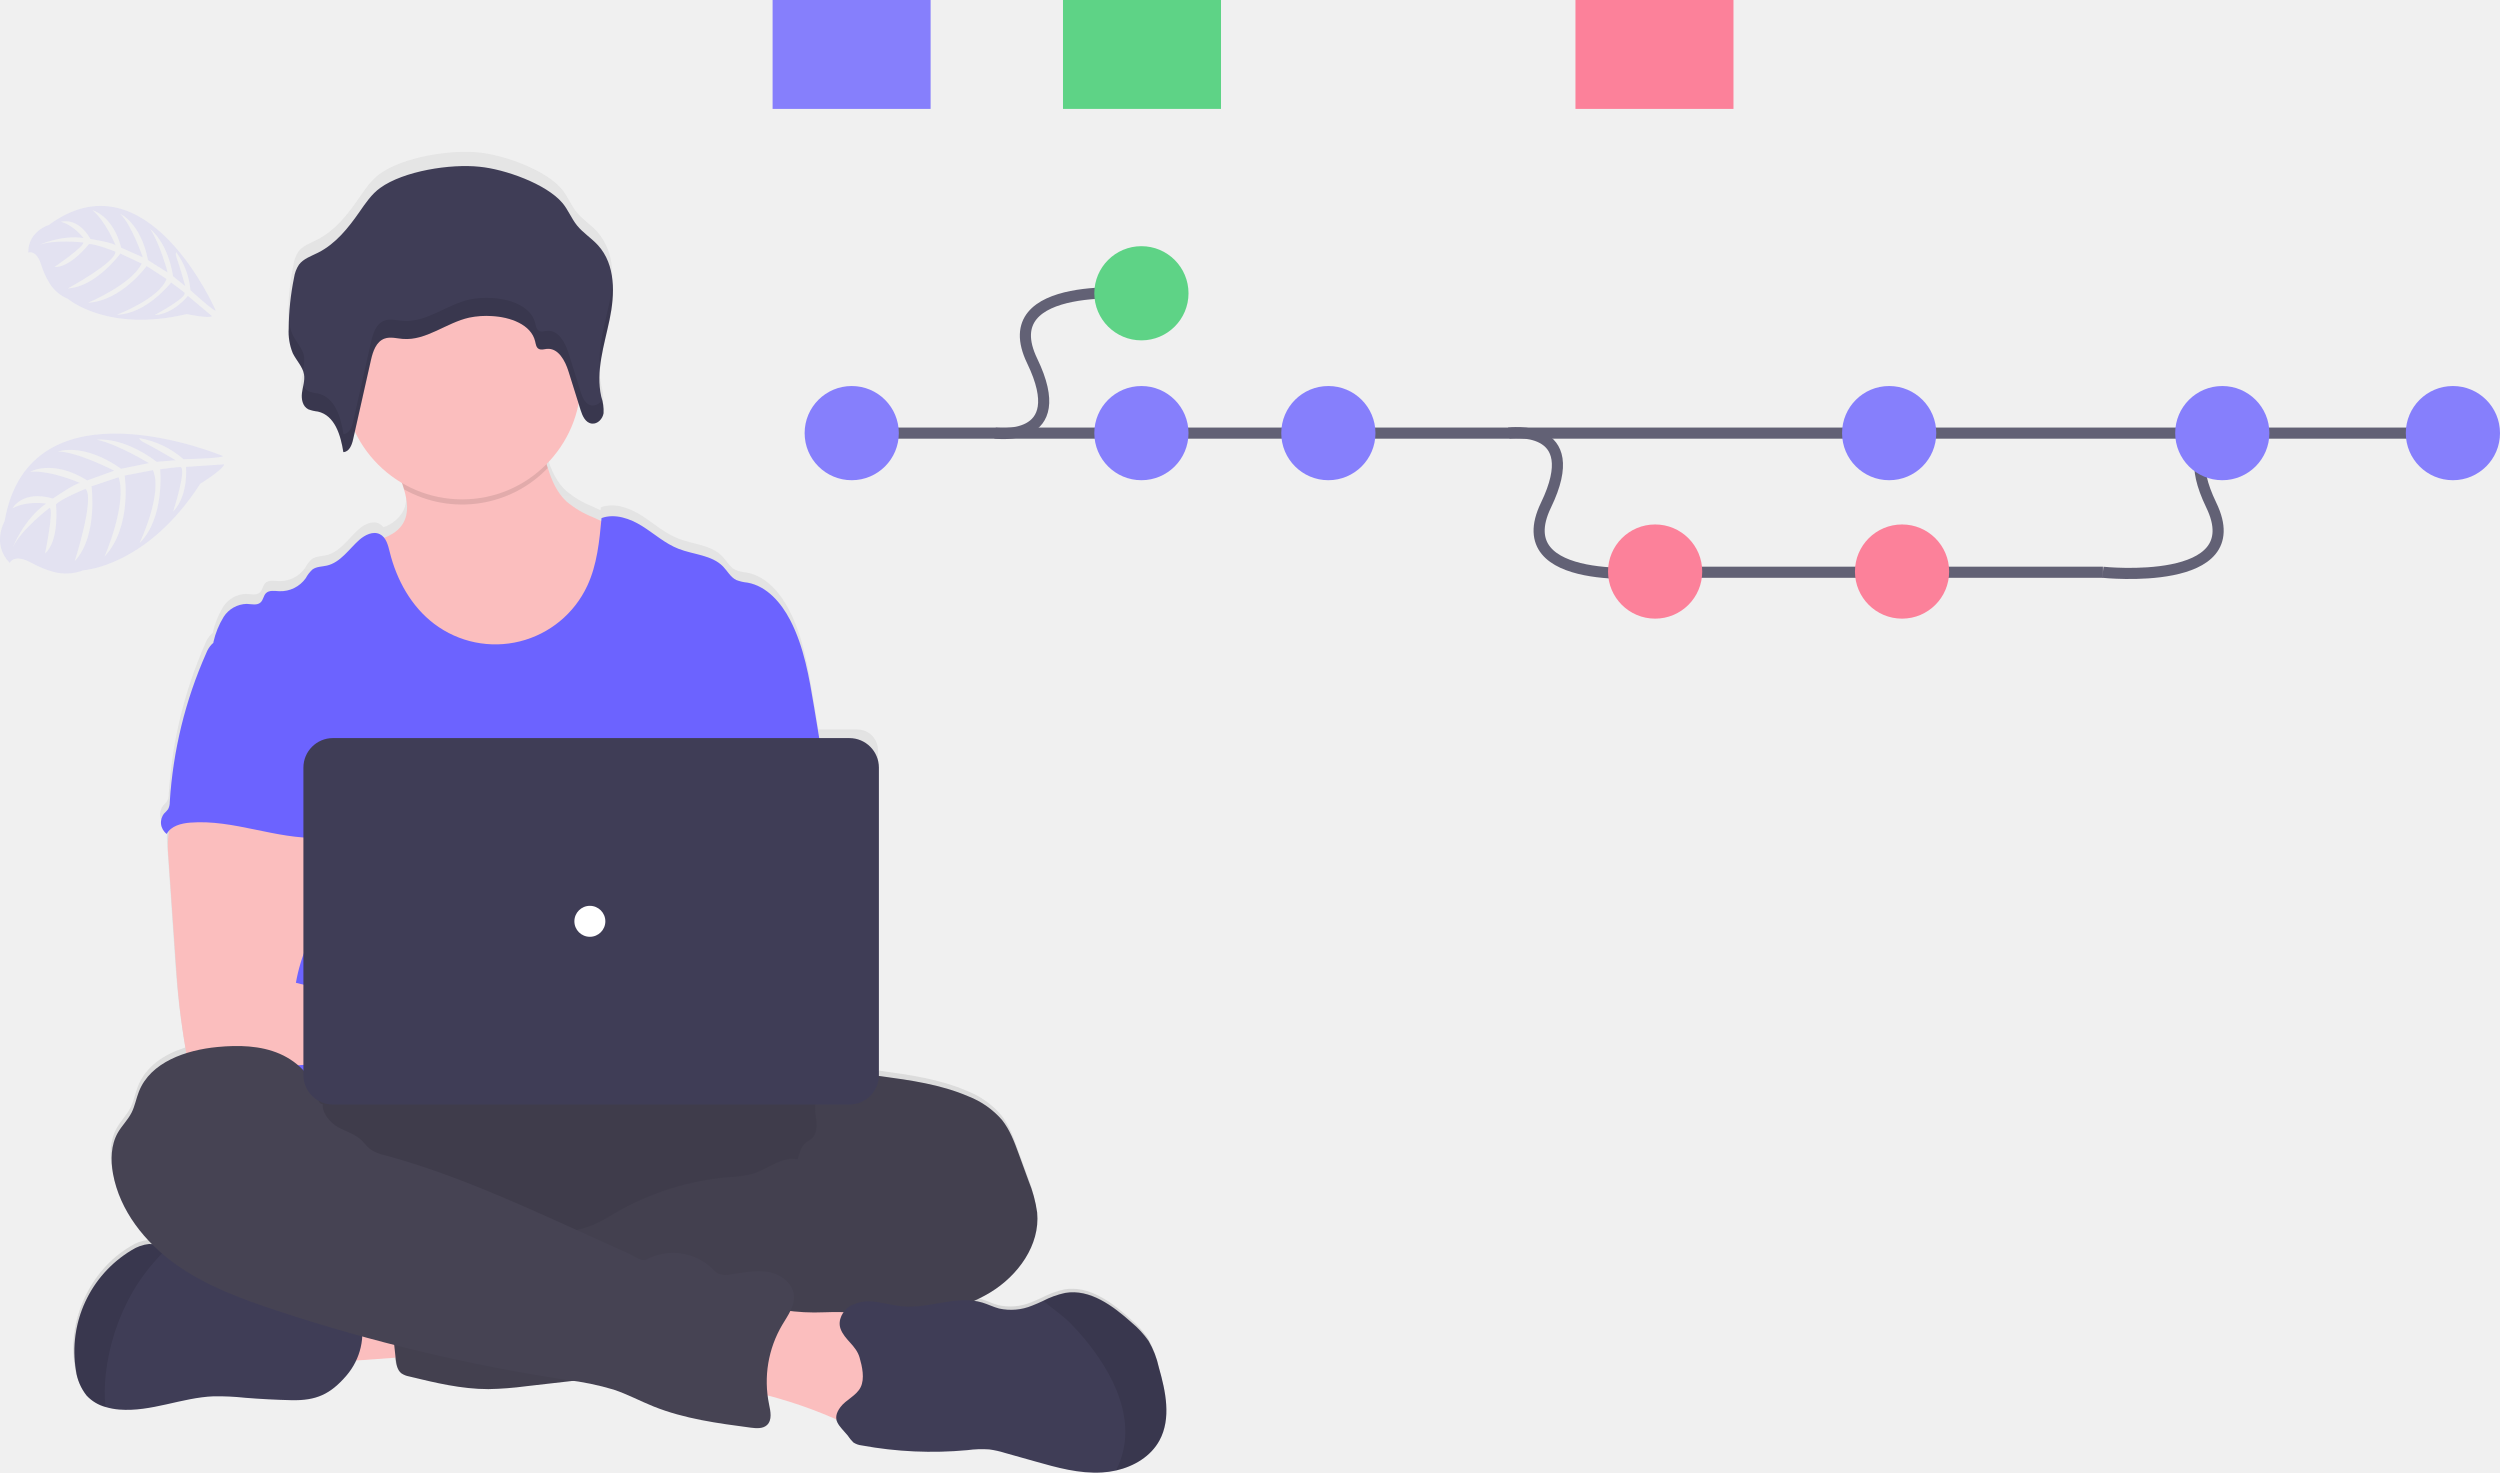
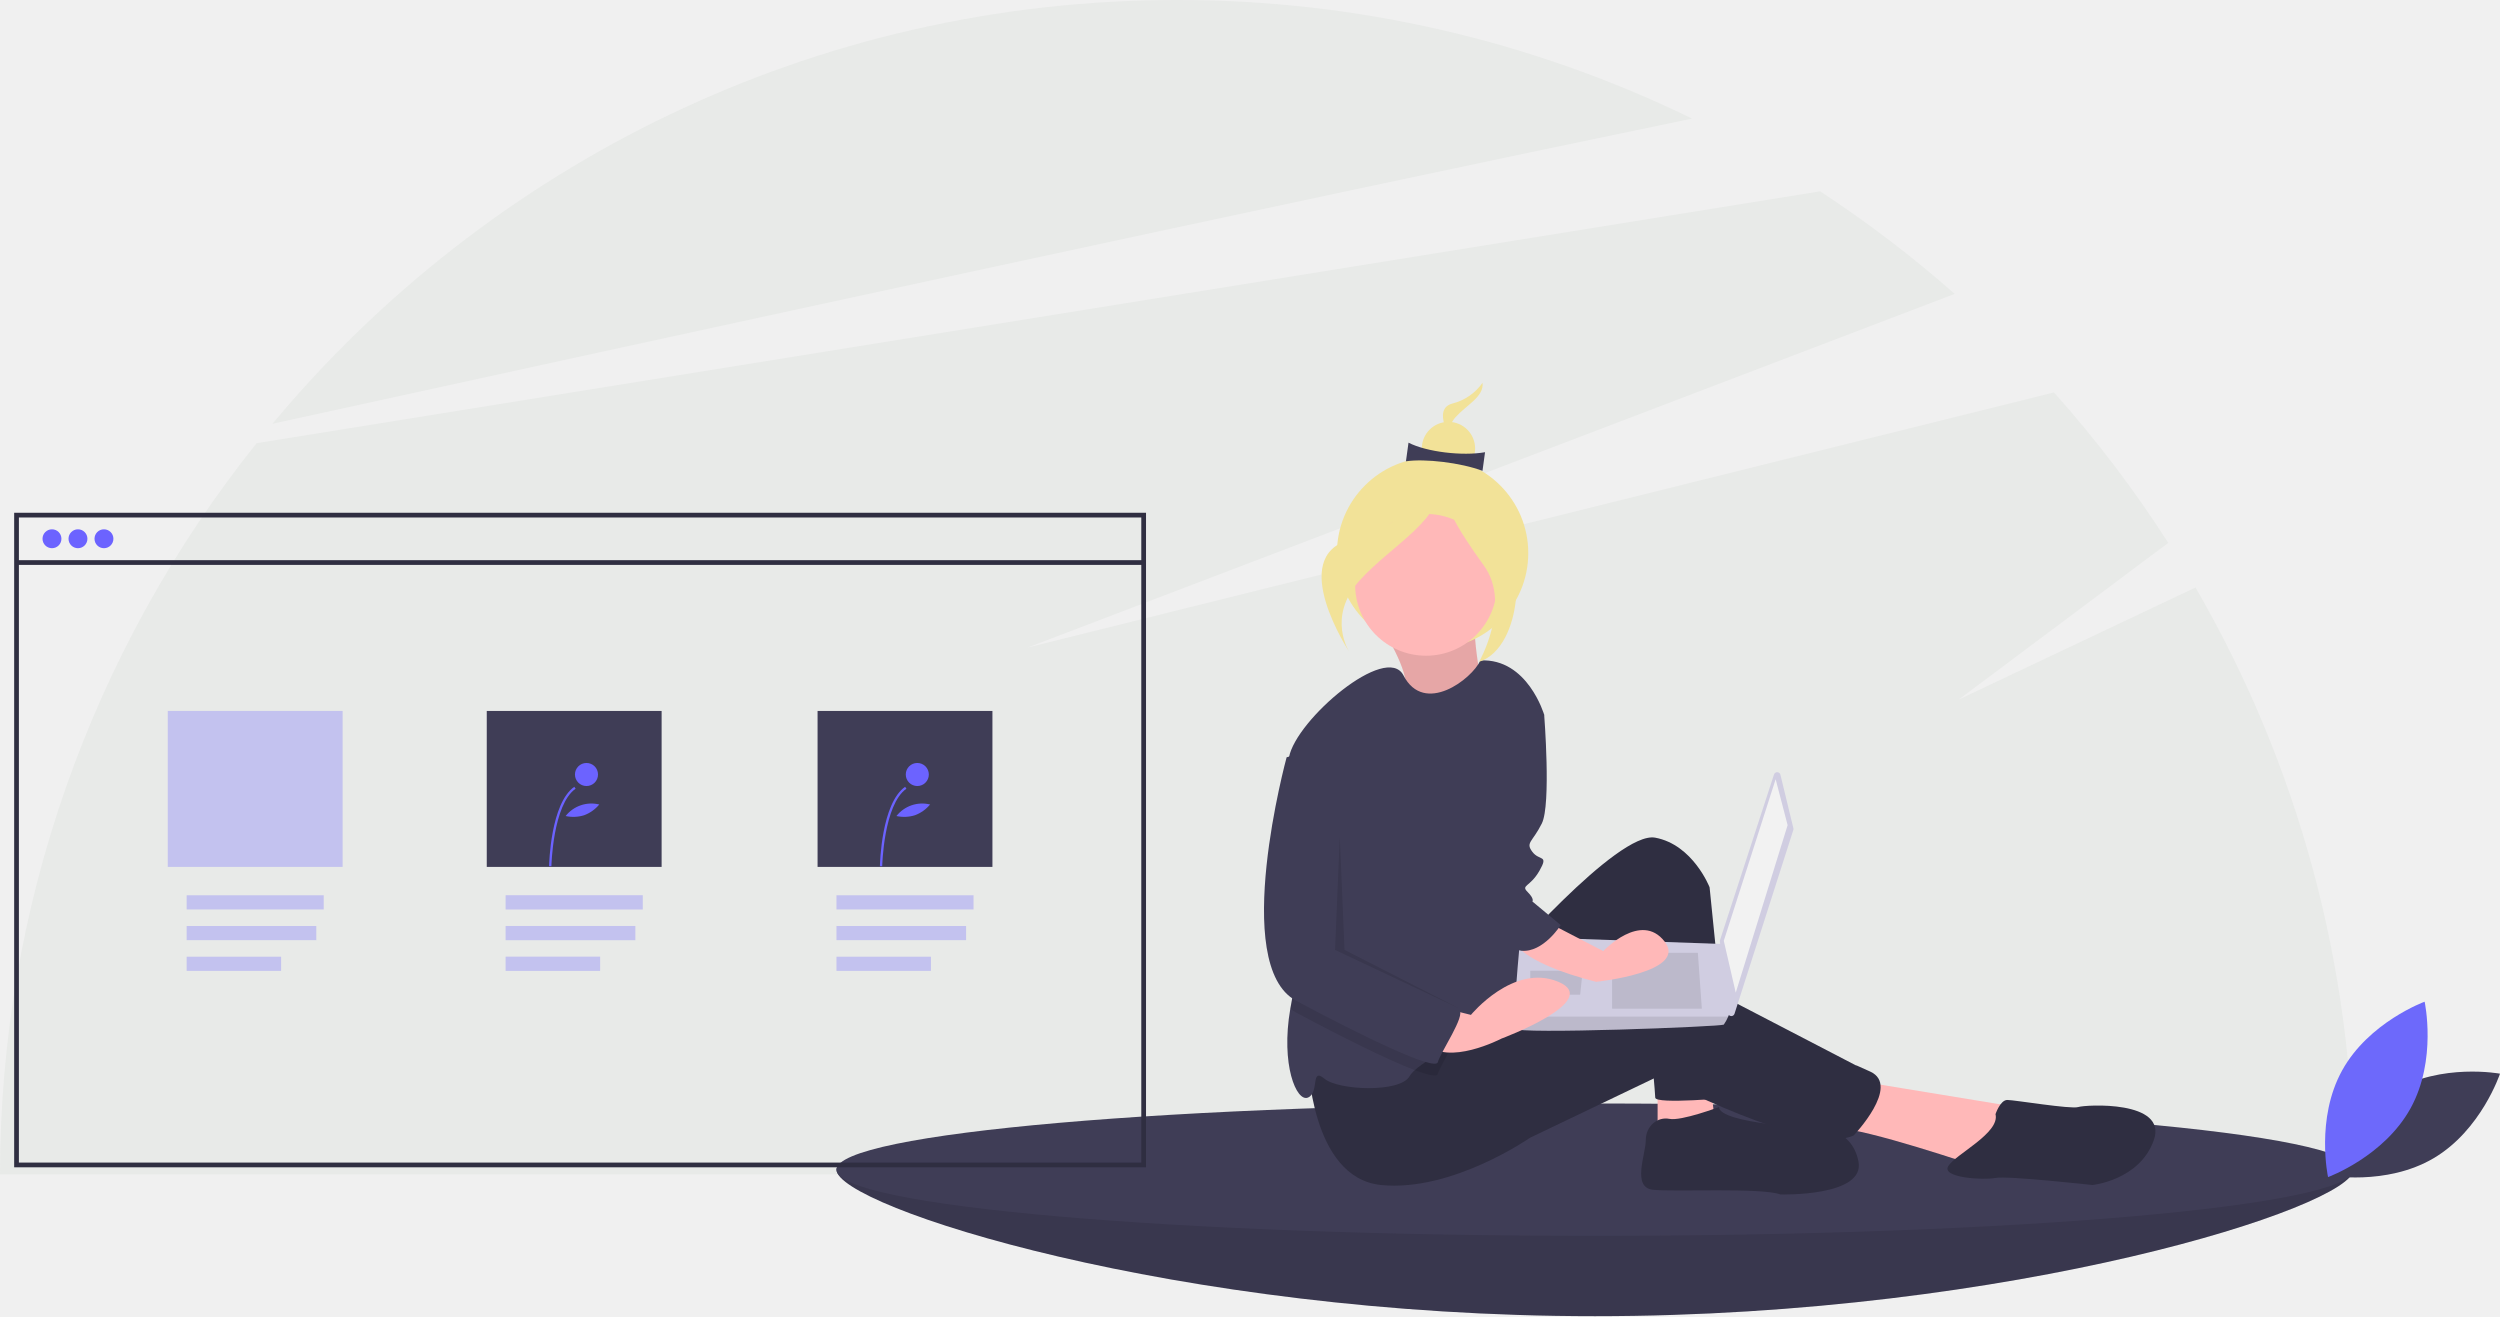
- <svg xmlns="http://www.w3.org/2000/svg" viewBox="0 0 674.38 397.257">
-   <defs>
-     <style>.a{fill:url(#a);}.b{fill:#fbbebe;}.c{fill:#464353;}.d,.i{opacity:0.1;}.e{fill:#6c63ff;}.f{opacity:0.05;}.g{fill:#3f3d56;}.h{fill:#fff;}.j{opacity:0.8;}.k{fill:none;stroke:#3f3d56;stroke-miterlimit:10;stroke-width:3px;}.l{fill:#3acc6c;}.m{fill:#ff6584;}</style>
-     <linearGradient id="a" x1="0.5" y1="1" x2="0.5" gradientUnits="objectBoundingBox">
-       <stop offset="0" stop-color="gray" stop-opacity="0.251" />
-       <stop offset="0.54" stop-color="gray" stop-opacity="0.122" />
-       <stop offset="1" stop-color="gray" stop-opacity="0.102" />
-     </linearGradient>
-   </defs>
-   <g transform="translate(-0.003 -85.389)">
-     <path class="a" d="M401.908,612.036a26.42,26.42,0,0,0-2.785-7.261,25.429,25.429,0,0,0-4.56-4.991c-5.047-4.581-11.243-9.231-17.933-8.075a23.943,23.943,0,0,0-5.945,2.172c-.975.453-1.956.905-2.959,1.288a14.738,14.738,0,0,1-8.925.78c-1.532-.411-2.959-1.149-4.469-1.608a14.163,14.163,0,0,0-2.193-.473,37.35,37.35,0,0,0,4.24-2.235c7.5-4.595,13.491-12.9,12.656-21.783a35.963,35.963,0,0,0-2.325-8.667l-2.673-7.393c-1.156-3.2-2.353-6.467-4.462-9.127a23.093,23.093,0,0,0-9.14-6.474c-7.414-3.223-15.517-4.358-23.516-5.458l-.557-.077V446.241a5.569,5.569,0,0,0-5.569-5.569H310.281q-.7-4.26-1.392-8.507c-1.323-8.082-2.694-16.311-6.418-23.586-2.437-4.762-6.314-9.308-11.542-10.24a11.2,11.2,0,0,1-3-.7c-1.532-.752-2.367-2.423-3.543-3.655-3.035-3.181-7.971-3.23-12.036-4.873-3.592-1.427-6.53-4.114-9.8-6.182s-7.337-3.536-10.957-2.193a7.344,7.344,0,0,1-.077.787l-2.325-1.072a25.613,25.613,0,0,1-7.073-4.26c-2.583-2.437-3.961-5.667-5.033-9.1-.111-.355-.216-.7-.327-1.079a32.322,32.322,0,0,0,8.66-16.534l.564,1.831a12.157,12.157,0,0,0,.446,1.211,4.776,4.776,0,0,0,1.392,1.97,2.472,2.472,0,0,0,.585.341,2.437,2.437,0,0,0,.6.153,2.228,2.228,0,0,0,.863-.063,3.293,3.293,0,0,0,2.088-1.935,4.176,4.176,0,0,0,.244-.849,4.391,4.391,0,0,0,.049-.529v-.724a1.358,1.358,0,0,0-.035-.348v-.181a2.026,2.026,0,0,0-.07-.411c-.028-.132,0-.077,0-.111-.035-.174-.077-.355-.111-.529v-.132c0-.042-.063-.285-.1-.432s-.049-.188-.07-.285v-.042h0c-.07-.278-.132-.55-.195-.828a23.933,23.933,0,0,1-.383-7.351,78.715,78.715,0,0,1,1.991-10.686l.146-.634c.056-.244.111-.487.16-.738.111-.5.223-1,.327-1.511h0l.251-1.281.188-1.142V324.1a33,33,0,0,0,.244-7.818h0a16.452,16.452,0,0,0-3.919-9.83c-1.747-1.942-4.052-3.376-5.674-5.416-1.518-1.907-2.374-4.26-3.947-6.133-4.344-5.186-15.5-9.182-22.339-9.878-7.839-.794-20.5,1.211-26.823,5.841-2.339,1.706-3.94,4.177-5.569,6.516-2.993,4.351-6.391,8.695-11.187,11.138-1.81.919-3.885,1.615-5.089,3.216a8.7,8.7,0,0,0-1.358,3.606,71.5,71.5,0,0,0-1.434,13.77h0v1.74a12.691,12.691,0,0,0,1.086,5.033c.111.237.237.466.369.7l.084.146a27.692,27.692,0,0,1,2.228,3.794,5.026,5.026,0,0,1,.341,1.156,8.521,8.521,0,0,1-.195,3.049h0a2.678,2.678,0,0,1-.09.459l-.063.3a.587.587,0,0,1-.056.306c-.056.3-.1.6-.146.891h0a6.265,6.265,0,0,0,.153,2.409,3.168,3.168,0,0,0,1.545,2.088,4.526,4.526,0,0,0,1.253.39c.439.077.884.125,1.316.223a6.494,6.494,0,0,1,1.594.592,6.417,6.417,0,0,1,1.344.863,7.656,7.656,0,0,1,.578.585,9.745,9.745,0,0,1,.989,1.351q.223.369.418.752a17.176,17.176,0,0,1,1.19,3.147c.181.647.334,1.3.466,1.956.063.292.118.585.167.87s.1.578.139.863h0a2.028,2.028,0,0,0,.557-.111,3.762,3.762,0,0,0,1.914-2.715c.056-.195.1-.383.146-.571.16-.7.327-1.462.487-2.193a32.281,32.281,0,0,0,12.7,13.993c.195.578.383,1.149.55,1.733.912,3.154,1.351,6.453-.23,9.21a9.745,9.745,0,0,1-5.138,4,3.4,3.4,0,0,0-1.149-.975c-1.831-.919-4.031.195-5.569,1.566-2.785,2.52-5.054,6.133-8.716,6.961-1.323.306-2.785.244-3.885,1.051a9.05,9.05,0,0,0-1.8,2.367,8.3,8.3,0,0,1-7.122,3.55c-1.274-.063-2.785-.355-3.655.578-.647.7-.7,1.8-1.392,2.457-.933.919-2.464.473-3.766.418a7.525,7.525,0,0,0-6.2,3.55,23.2,23.2,0,0,0-2.785,6.961v.042a4.976,4.976,0,0,0-.508.425,7.344,7.344,0,0,0-1.538,2.492,118.95,118.95,0,0,0-9.816,40.5,4.177,4.177,0,0,1-.446,1.963,9.658,9.658,0,0,1-1.023,1.114,3.905,3.905,0,0,0,.647,5.569,4.384,4.384,0,0,1,.745-.989c-.077.32-.146.633-.195.919a24.706,24.706,0,0,0-.077,6.126q.989,14.508,2,28.995c.188,2.736.376,5.465.627,8.194q.731,7.922,2.088,15.782a6.8,6.8,0,0,0,.153.7c-5.674,1.8-10.721,5.061-12.844,10.5-.738,1.88-1.072,3.926-1.977,5.729-1,1.977-2.631,3.557-3.717,5.493-1.873,3.328-1.956,7.407-1.274,11.138,1.316,7.275,5.249,13.777,10.442,19.068h-.7a10.889,10.889,0,0,0-4.755,1.706c-10.985,6.418-17.265,20.188-14.974,32.761a14.055,14.055,0,0,0,2.882,6.822,10.8,10.8,0,0,0,5.068,3.1,17.608,17.608,0,0,0,3.738.7c8.563.7,16.854-3.272,25.437-3.606a68.219,68.219,0,0,1,8.514.4q6.2.515,12.426.654c6.746.16,10.54-1.636,14.842-6.676a18.171,18.171,0,0,0,2.624-4.135c3.662-.209,7.706-.529,10.63-.766l.042.4c.16,1.392.4,2.993,1.518,3.871a5.3,5.3,0,0,0,2.088.856c7.031,1.727,14.146,3.481,21.386,3.481a90.293,90.293,0,0,0,10.157-.78l12.719-1.469a63.357,63.357,0,0,1,10.93,2.381c3.676,1.246,7.108,3.1,10.7,4.567,8.354,3.383,17.334,4.595,26.231,5.778,1.518.2,3.258.341,4.379-.7,1.448-1.392.968-3.717.557-5.667-.167-.8-.292-1.6-.39-2.409a122,122,0,0,1,17.571,6.1l1,.439c.292,1.518,1.692,2.729,3.035,4.365a11.135,11.135,0,0,0,1.538,1.907,5.132,5.132,0,0,0,2.207.794,102.9,102.9,0,0,0,28.493,1.288,29.146,29.146,0,0,1,5.876-.2,25.464,25.464,0,0,1,4.246.954l8.054,2.311c5.938,1.7,12.016,3.418,18.177,3.035a23.256,23.256,0,0,0,3.71-.536c4.873-1.128,9.412-3.85,11.751-8.229C405.215,625.9,403.69,618.58,401.908,612.036Z" transform="translate(-89.524 -158.501)" />
-     <path class="b" d="M205.03,745.4c-1.469-3.342-2.861-7.184-1.392-10.526a8.945,8.945,0,0,1,4.629-4.351,22.276,22.276,0,0,1,6.265-1.545A87.438,87.438,0,0,1,234.9,728.7c.494,3.912-.55,7.88-1.448,11.661-.814,3.481-1.281,4-4.873,4.177C226.255,744.66,205.58,746.63,205.03,745.4Z" transform="translate(-117.996 -293.221)" />
-     <ellipse class="c" cx="99.55" cy="27.846" rx="99.55" ry="27.846" transform="translate(49.476 373.944)" />
-     <ellipse class="d" cx="99.55" cy="27.846" rx="99.55" ry="27.846" transform="translate(49.476 373.944)" />
-     <path class="b" d="M291.085,444.6a30.972,30.972,0,0,1-15.97,14.508,40.084,40.084,0,0,1-12.677,2.409,36.111,36.111,0,0,1-13.993-1.706c-5.959-2.158-10.909-6.572-14.619-11.716s-6.265-11.02-8.486-16.944c-1.17-3.084-2.283-6.37-1.733-9.628,3.585-.814,7.511-2.012,9.363-5.193,1.58-2.729,1.142-6,.23-9.12-.258-.884-.557-1.761-.856-2.6-.7-2.019-3.1-5.855-1.392-7.581,1.065-1.093,5.527-1.65,7.066-2.36,4.741-2.186,9.113-5.346,14.32-6.384,4.5-.9,9.154-.056,13.651.877a4.49,4.49,0,0,1,1.685.606,4.052,4.052,0,0,1,1.253,1.88c1.281,3.119,2.033,6.565,3.063,9.816,1.072,3.4,2.45,6.6,5.033,9.015a25.694,25.694,0,0,0,7.08,4.219l6.168,2.826a8.11,8.11,0,0,1,2.917,1.887,7.386,7.386,0,0,1,1.392,3.787,35.378,35.378,0,0,1-3.495,21.407Z" transform="translate(-124.21 -189.811)" />
-     <path class="d" d="M274.971,401.461a32.023,32.023,0,0,1-38.755,5.75c-.258-.884-.557-1.761-.856-2.6-.7-2.019-3.1-5.855-1.392-7.581,1.065-1.093,5.527-1.65,7.066-2.36,4.741-2.186,9.113-5.346,14.32-6.384,4.5-.9,9.154-.056,13.652.877a4.49,4.49,0,0,1,1.685.606,4.052,4.052,0,0,1,1.253,1.88C273.189,394.764,273.941,398.21,274.971,401.461Z" transform="translate(-127.22 -189.811)" />
-     <circle class="b" cx="32.023" cy="32.023" r="32.023" transform="translate(92.638 156.049)" />
-     <path class="e" d="M328.237,493.4l-2.631-15.942c-1.33-8-2.7-16.151-6.419-23.356-2.443-4.72-6.321-9.217-11.549-10.15a11.174,11.174,0,0,1-3.007-.7c-1.532-.738-2.367-2.395-3.543-3.62-3.035-3.147-7.978-3.2-12.043-4.8-3.592-1.392-6.53-4.072-9.8-6.119s-7.344-3.481-10.964-2.172c-.585,6.231-1.2,12.6-3.85,18.274A27.345,27.345,0,0,1,223.174,455.1c-6.2-4.671-10.178-11.876-12.029-19.416-.453-1.838-.968-3.947-2.659-4.79-1.831-.919-4.031.195-5.569,1.545-2.785,2.5-5.061,6.077-8.723,6.92-1.323.306-2.785.244-3.885,1.044a8.841,8.841,0,0,0-1.81,2.346,8.354,8.354,0,0,1-7.122,3.523c-1.274-.063-2.785-.355-3.655.571-.647.7-.7,1.782-1.392,2.43-.94.912-2.464.466-3.773.418a7.612,7.612,0,0,0-6.2,3.481,22.453,22.453,0,0,0-2.785,6.864c7.609,16.944,14.57,33.91,22.179,50.854a4.337,4.337,0,0,1,.55,2.088,5.089,5.089,0,0,1-.947,2.089c-3.731,5.994-3.613,13.533-3.2,20.578s.912,14.487-2.235,20.8c-.856,1.733-1.97,3.321-2.785,5.054-1.907,3.926-2.6,16.485-1.483,20.7H333.034c-3-8.249-1.859-24.8-1.232-33.561.439-6.126-.7-12.245-1.183-18.371C329.553,517.76,330.305,505.891,328.237,493.4Z" transform="translate(-106.011 -201.402)" />
-     <path class="b" d="M146.149,544.865a24.644,24.644,0,0,0-.084,6.077l2,28.73c.188,2.708.376,5.409.627,8.11.48,5.242,1.2,10.442,2.088,15.636a2.785,2.785,0,0,0,2.854,2.708c8.806,1.866,17.9,1.789,26.892,1.281,13.714-.766,27.407-2.513,41.143-2.214,3.536.077,7.658,0,9.8-2.785s.9-7.289-1.9-9.537-6.6-2.785-10.192-2.785c-4.755-.049-9.509.627-14.25.348a70.6,70.6,0,0,1-12.823-2.36l-11.835-2.945a45.621,45.621,0,0,1,3.112-10.366c2.325-6.036,4.5-12.273,4.539-18.74s-2.395-13.269-7.692-16.972c-4.358-3.042-9.969-3.606-15.281-3.481-3.864.111-10.54-.815-14.069.7C148.286,537.493,146.671,542.129,146.149,544.865Z" transform="translate(-100.647 -234.626)" />
-     <path class="c" d="M356.9,643.11c2.318-.884,4.873-.564,7.358-.23,8,1.093,16.116,2.214,23.53,5.409a23.1,23.1,0,0,1,9.147,6.412c2.088,2.638,3.307,5.869,4.462,9.05l2.673,7.324a35.255,35.255,0,0,1,2.332,8.584c.835,8.765-5.158,17.028-12.7,21.581s-16.415,6.175-25.061,7.873-17.327,3.578-25.939,5.569a104.427,104.427,0,0,1-12.2,2.4c-9.217,1.044-18.852-.494-27.609,2.555-3.481,1.218-6.9,3.028-10.512,3.871a65.389,65.389,0,0,1-7.268,1.107l-16.575,1.894a90.416,90.416,0,0,1-10.164.78c-7.24,0-14.362-1.713-21.393-3.425a5.41,5.41,0,0,1-2.088-.842c-1.114-.877-1.357-2.43-1.518-3.836q-1.065-9.335-1.866-18.692c-.167-2.026-.292-4.219.815-5.924,1.392-2.088,4.107-2.743,6.586-3.147a171.867,171.867,0,0,1,31.8-2.207c4.045-4.045,10.714-4.066,16.011-6.265a47.62,47.62,0,0,0,5.646-3.07,73.791,73.791,0,0,1,31-9.795,28.856,28.856,0,0,0,6.342-.9c4.1-1.274,7.839-4.741,12.05-3.892.522-1.441.884-3.369,2.088-4.358.6-.508,1.337-.849,1.887-1.392,1.163-1.177,1.267-3.028,1.093-4.671s-.564-3.328-.139-4.929a6.815,6.815,0,0,1,.773-1.719C349.552,644.614,352.705,642.762,356.9,643.11Z" transform="translate(-126.622 -267.182)" />
-     <path class="f" d="M356.9,643.11c2.318-.884,4.873-.564,7.358-.23,8,1.093,16.116,2.214,23.53,5.409a23.1,23.1,0,0,1,9.147,6.412c2.088,2.638,3.307,5.869,4.462,9.05l2.673,7.324a35.255,35.255,0,0,1,2.332,8.584c.835,8.765-5.158,17.028-12.7,21.581s-16.415,6.175-25.061,7.873-17.327,3.578-25.939,5.569a104.427,104.427,0,0,1-12.2,2.4c-9.217,1.044-18.852-.494-27.609,2.555-3.481,1.218-6.9,3.028-10.512,3.871a65.389,65.389,0,0,1-7.268,1.107l-16.575,1.894a90.416,90.416,0,0,1-10.164.78c-7.24,0-14.362-1.713-21.393-3.425a5.41,5.41,0,0,1-2.088-.842c-1.114-.877-1.357-2.43-1.518-3.836q-1.065-9.335-1.866-18.692c-.167-2.026-.292-4.219.815-5.924,1.392-2.088,4.107-2.743,6.586-3.147a171.867,171.867,0,0,1,31.8-2.207c4.045-4.045,10.714-4.066,16.011-6.265a47.62,47.62,0,0,0,5.646-3.07,73.791,73.791,0,0,1,31-9.795,28.856,28.856,0,0,0,6.342-.9c4.1-1.274,7.839-4.741,12.05-3.892.522-1.441.884-3.369,2.088-4.358.6-.508,1.337-.849,1.887-1.392,1.163-1.177,1.267-3.028,1.093-4.671s-.564-3.328-.139-4.929a6.815,6.815,0,0,1,.773-1.719C349.552,644.614,352.705,642.762,356.9,643.11Z" transform="translate(-126.622 -267.182)" />
-     <path class="g" d="M183.065,743.565c-4.309,4.991-8.1,6.773-14.849,6.613q-6.224-.146-12.433-.647a69.767,69.767,0,0,0-8.521-.4c-8.59.334-16.882,4.267-25.451,3.578a18.042,18.042,0,0,1-3.738-.7A10.881,10.881,0,0,1,113,748.939a13.866,13.866,0,0,1-2.882-6.76A31.845,31.845,0,0,1,125.1,709.732a10.986,10.986,0,0,1,4.762-1.692,11.285,11.285,0,0,1,4.817,1.058l.1.042a36.43,36.43,0,0,1,11.932,7.964,6.725,6.725,0,0,0,1.824,1.469,6.266,6.266,0,0,0,2.151.4l9.147.578a21.675,21.675,0,0,1,4.595.633,36.525,36.525,0,0,1,4.831,2.089c4.922,2.2,10.38,2.785,15.7,3.634a2.347,2.347,0,0,1,1.392.557,2.179,2.179,0,0,1,.432.9,17.759,17.759,0,0,1-3.717,16.193Z" transform="translate(-89.627 -287.085)" />
-     <path class="d" d="M134.78,709.15a54.924,54.924,0,0,0-9.154,11.445,57.279,57.279,0,0,0-7.477,22.653,42.048,42.048,0,0,0-.077,8.778A10.88,10.88,0,0,1,113,748.949a13.866,13.866,0,0,1-2.882-6.76A31.845,31.845,0,0,1,125.1,709.742a10.984,10.984,0,0,1,4.762-1.692,11.286,11.286,0,0,1,4.817,1.058Z" transform="translate(-89.627 -287.088)" />
-     <path class="b" d="M390.912,733.939c5.117-.139,10.86-.4,14.619,3.049,3.585,3.258,4.059,8.632,4.3,13.471l.272,5.618a11.222,11.222,0,0,1-.536,5.068c-1.225,2.785-4.588,4.128-7.658,3.968s-5.889-1.5-8.695-2.715a122.315,122.315,0,0,0-23.669-7.456q.4-5.827,1.323-11.6c.425-2.666.494-7.129,2.276-9.342,1.887-2.339,4.344-1.072,6.906-.64a55.437,55.437,0,0,0,10.867.578Z" transform="translate(-168.595 -294.557)" />
-     <path class="c" d="M181.125,646.707c0,.7-1.093,0-1.19-.745-.766-5.632-5.235-10.275-10.442-12.531s-11.138-2.374-16.777-1.838c-8.528.808-18.1,4.072-21.219,12.043-.738,1.866-1.072,3.885-1.977,5.674-1,1.963-2.638,3.529-3.724,5.437-1.873,3.3-1.949,7.344-1.274,11.076,1.817,9.955,8.625,18.469,16.875,24.365s17.891,9.419,27.5,12.593A476.993,476.993,0,0,0,246.869,721.4a74.926,74.926,0,0,1,12.726,2.625c3.676,1.232,7.115,3.077,10.707,4.525,8.354,3.355,17.341,4.553,26.245,5.729,1.518.195,3.258.334,4.379-.7,1.448-1.344.968-3.683.557-5.611a30.178,30.178,0,0,1,3.557-21.414c1.49-2.506,3.425-5.075,3.147-7.978-.334-3.383-3.7-5.778-7.059-6.321s-6.767.258-10.136.7a5.43,5.43,0,0,1-3.446-.341,6.886,6.886,0,0,1-1.351-1.2,15.267,15.267,0,0,0-17.78-2.485c-1.246.7-3.133-.856-4.428-1.441l-14.64-6.627c-16.819-7.609-33.722-15.253-51.515-20.07a10.82,10.82,0,0,1-3.968-1.65c-.884-.7-1.518-1.643-2.332-2.416-1.775-1.678-4.247-2.346-6.377-3.536S180.637,649.1,181.125,646.707Z" transform="translate(-94.028 -263.776)" />
-     <path class="g" d="M492.142,766.686c-2.339,4.337-6.878,7.038-11.751,8.152a23.322,23.322,0,0,1-3.717.529c-6.161.383-12.245-1.323-18.183-3.007l-8.061-2.269a25.45,25.45,0,0,0-4.247-.947,29.141,29.141,0,0,0-5.876.2,104.138,104.138,0,0,1-28.542-1.281,5.032,5.032,0,0,1-2.207-.787,10.963,10.963,0,0,1-1.539-1.887c-2.193-2.638-4.553-4.177-1.956-7.658,1.5-2.019,4.274-3.028,5.437-5.346s.418-5.611-.272-8.006c-.94-3.307-4.031-4.734-5.138-7.769-.828-2.29.564-4.95,2.659-6.2a11.047,11.047,0,0,1,7.1-1.023c2.416.32,4.783,1,7.212,1.19,7.143.571,14.445-3.112,21.3-1.037,1.511.459,2.938,1.19,4.469,1.594a14.863,14.863,0,0,0,8.932-.773c1-.376,1.984-.828,2.959-1.274a23.829,23.829,0,0,1,5.952-2.151c6.69-1.149,12.893,3.481,17.94,8a25.367,25.367,0,0,1,4.56,4.943,24.813,24.813,0,0,1,2.785,7.191C493.806,753.515,495.33,760.768,492.142,766.686Z" transform="translate(-179.347 -292.775)" />
-     <path class="d" d="M516.509,766.667c-2.339,4.337-6.878,7.038-11.751,8.152a22.757,22.757,0,0,0,2.471-11.946c-.418-6.62-3.328-12.858-7.038-18.358a65.023,65.023,0,0,0-7.755-9.447c-2.214-2.228-4.936-4-7.317-6.036a23.821,23.821,0,0,1,5.952-2.151c6.69-1.149,12.893,3.481,17.94,8a25.363,25.363,0,0,1,4.56,4.943,24.811,24.811,0,0,1,2.785,7.191C518.173,753.5,519.7,760.75,516.509,766.667Z" transform="translate(-203.714 -292.757)" />
-     <path class="e" d="M157,473.672a7.206,7.206,0,0,0-1.545,2.471,116.857,116.857,0,0,0-9.816,40.112,4.01,4.01,0,0,1-.453,1.942,8.5,8.5,0,0,1-1.023,1.107,3.843,3.843,0,0,0,.654,5.569c1.149-2.165,3.9-2.868,6.342-3.056,11.7-.926,23.133,4.518,34.87,4.107-.828-2.861-2.019-5.611-2.694-8.507-2.986-12.858,4.462-26.857-.1-39.242-.912-2.478-2.437-4.915-4.838-6a12.887,12.887,0,0,0-3.1-.821c-2.966-.536-8.869-2.826-11.737-1.907-1.058.341-1.476,1.337-2.353,1.935C159.877,472.238,158.109,472.551,157,473.672Z" transform="translate(-99.84 -214.523)" />
-     <rect class="g" width="155.242" height="98.853" rx="7.97" transform="translate(81.847 284.488)" />
-     <circle class="h" cx="4.177" cy="4.177" r="4.177" transform="translate(154.943 329.738)" />
-     <path class="g" d="M217.421,296.269c-2.339,1.692-3.94,4.121-5.569,6.453-3,4.309-6.4,8.611-11.194,11.013-1.817.912-3.891,1.6-5.1,3.188a8.59,8.59,0,0,0-1.358,3.571,70.766,70.766,0,0,0-1.434,13.645,15.165,15.165,0,0,0,1.107,6.711c.954,1.949,2.673,3.6,3.028,5.722.271,1.657-.341,3.307-.557,4.971s.16,3.634,1.7,4.427a10.3,10.3,0,0,0,2.576.606c4.629,1.03,6.182,6.46,6.885,10.95,1.573-.091,2.283-1.894,2.611-3.362l4.824-21.448c.522-2.325,1.392-5.019,3.71-5.834,1.552-.536,3.251-.035,4.873.1,6.37.522,11.758-4.4,17.989-5.757a22.972,22.972,0,0,1,6.063-.4c4.915.244,10.63,2.262,11.674,6.85.174.745.278,1.636.975,2s1.427.056,2.158,0c3.119-.313,4.957,3.2,5.855,6.063l3.272,10.442c.487,1.58,1.309,3.439,3.021,3.641,1.58.195,2.924-1.3,3.161-2.785a12.2,12.2,0,0,0-.62-4.511c-1.538-6.857.815-13.874,2.249-20.745s1.692-14.765-3.119-20.056c-1.747-1.914-4.045-3.342-5.674-5.36-1.518-1.894-2.374-4.219-3.947-6.077-4.351-5.131-15.51-9.092-22.353-9.746C236.412,289.7,223.742,291.681,217.421,296.269Z" transform="translate(-114.884 -160.172)" />
-     <g class="i" transform="translate(77.893 161.263)">
-       <path d="M276.111,370.47c-1.713-.209-2.534-2.088-3.021-3.641q-1.636-5.228-3.272-10.442c-.9-2.875-2.736-6.384-5.855-6.063-.731.077-1.518.362-2.158,0s-.8-1.26-.975-2c-1.044-4.595-6.76-6.606-11.674-6.85a23.275,23.275,0,0,0-6.063.4c-6.231,1.392-11.619,6.265-17.989,5.757-1.643-.132-3.342-.634-4.873-.1-2.346.808-3.188,3.481-3.71,5.834L211.7,374.8c-.327,1.476-1.037,3.279-2.611,3.362-.7-4.483-2.256-9.913-6.885-10.944a10.943,10.943,0,0,1-2.576-.606,3.021,3.021,0,0,1-1.344-1.5c-.125.647-.271,1.295-.355,1.942-.209,1.657.16,3.634,1.7,4.428a10.3,10.3,0,0,0,2.576.606c4.629,1.03,6.182,6.46,6.885,10.95,1.573-.09,2.283-1.894,2.611-3.362l4.824-21.448c.522-2.325,1.392-5.019,3.71-5.834,1.552-.536,3.251-.035,4.873.1,6.37.522,11.758-4.4,17.989-5.757a22.972,22.972,0,0,1,6.063-.4c4.915.244,10.63,2.262,11.674,6.85.174.745.278,1.636.975,2s1.427.056,2.158,0c3.119-.313,4.957,3.2,5.855,6.063q1.629,5.228,3.272,10.442c.487,1.58,1.309,3.439,3.021,3.641,1.58.195,2.924-1.3,3.161-2.785a9.454,9.454,0,0,0-.418-3.7,2.875,2.875,0,0,1-2.743,1.608Z" transform="translate(-194.328 -336.95)" />
-       <path d="M196.915,359.789c-.355-2.123-2.088-3.773-3.028-5.722a11.451,11.451,0,0,1-1.03-4.177c0,.78-.07,1.559-.077,2.346a15.165,15.165,0,0,0,1.107,6.711c.773,1.58,2.047,2.973,2.687,4.581a10.484,10.484,0,0,0,.341-3.738Z" transform="translate(-192.78 -339.524)" />
-       <path d="M315.941,340.451c-1.267,6.07-3.244,12.252-2.631,18.337.4-4.49,1.706-9.008,2.631-13.464A35.5,35.5,0,0,0,316.749,335a42.565,42.565,0,0,1-.808,5.451Z" transform="translate(-229.368 -335)" />
-     </g>
-     <g class="j" transform="translate(208.414 85.389)">
-       <line class="k" x2="435.136" transform="translate(21.344 116.835)" />
-       <path class="k" d="M466.46,377.307s20.808,2.889,10.032-19.437,29.238-18.1,29.238-18.1" transform="translate(-406.459 -260.479)" />
-       <path class="k" d="M665.53,393.777s20.808-2.882,10.031,19.443,29.238,18.1,29.238,18.1" transform="translate(-466.946 -276.949)" />
-       <path class="k" d="M935.02,393.777s-20.815-2.882-10.031,19.443-29.238,18.1-29.238,18.1" transform="translate(-536.898 -276.949)" />
-       <line class="k" x1="114.816" transform="translate(244.036 154.364)" />
-       <circle class="e" cx="12.705" cy="12.705" r="12.705" transform="translate(8.639 104.13)" />
-       <circle class="l" cx="12.705" cy="12.705" r="12.705" transform="translate(86.782 66.406)" />
-       <circle class="e" cx="12.705" cy="12.705" r="12.705" transform="translate(86.782 104.13)" />
-       <circle class="e" cx="12.705" cy="12.705" r="12.705" transform="translate(137.211 104.13)" />
-       <circle class="m" cx="12.705" cy="12.705" r="12.705" transform="translate(225.358 141.472)" />
-       <circle class="m" cx="12.705" cy="12.705" r="12.705" transform="translate(291.966 141.472)" />
-       <circle class="e" cx="12.705" cy="12.705" r="12.705" transform="translate(288.492 104.13)" />
-       <circle class="e" cx="12.705" cy="12.705" r="12.705" transform="translate(440.559 104.13)" />
-       <circle class="e" cx="12.705" cy="12.705" r="12.705" transform="translate(378.351 104.13)" />
-       <rect class="e" width="42.625" height="29.378" />
-       <rect class="l" width="42.625" height="29.378" transform="translate(78.331)" />
-       <rect class="m" width="42.625" height="29.378" transform="translate(216.572)" />
-     </g>
-     <g class="i" transform="translate(0.003 202.35)">
-       <path class="e" d="M141,400.07S88.952,378.183,82.13,417.675c0,0-3.557,6.154,1.392,11.236,0,0,1.065-2.729,6.091.091a25.877,25.877,0,0,0,5.681,2.311,12.782,12.782,0,0,0,8.089-.432h0s17.118-.926,31.515-23.321c0,0,6.175-3.815,6.481-5.249l-10.317.7s.794,7.553-3.481,12.085c0,0,3.787-11.723,1.97-12.05-.369-.07-5.451.6-5.451.6s1.316,13.136-5.569,19.931c0,0,6.391-13.359,3.613-19.694l-7.616,1.469s2.088,13.819-5.444,21.852c0,0,6.2-14.2,3.8-21.414l-7.289,2.45s1.754,13.512-4.546,20.188c0,0,5.5-17.132,2.91-19.492,0,0-6.558,2.659-7.957,4.177,0,0,1.037,9.746-2.966,13.262,0,0,2.457-11.835,1.239-12.322,0,0-7.616,5.736-9.941,10.686,0,0,2.9-7.56,8.987-11.835,0,0-5.117-.863-9.05,1.274,0,0,2.631-5.019,10.895-2.638,0,0,6.119-4.24,7.344-4.177,0,0-7.818-3.481-13.464-3.049,0,0,6.057-3.481,15.371,2.332l7.275-2.624s-10.094-5.172-15.148-5.152c0,0,6.725-2.6,17.035,4.636l7.449-1.518s-8.354-5.117-13.986-6.307c0,0,6.753-1.072,16.137,5.952l5.089-.425s-6.161-3.634-8.027-4.518-1.782-1.455-1.782-1.455a24.289,24.289,0,0,1,11.932,5.695S140.962,400.717,141,400.07Z" transform="translate(-80.893 -394.021)" />
-     </g>
-     <g class="i" transform="translate(7.63 140.939)">
-       <path class="e" d="M142.411,334.031s-18.434-42.653-44.992-23.091c0,0-5.611,1.629-5.569,7.449,0,0,2.186-1.016,3.571,3.53a20.954,20.954,0,0,0,2.088,4.6,10.442,10.442,0,0,0,5.047,4.351h0s10.7,9.2,32.023,4.1c0,0,5.848,1.246,6.843.578l-6.516-5.479s-3.836,4.943-8.973,5.179c0,0,8.932-4.8,8.041-6.036-.181-.251-3.585-2.743-3.585-2.743s-6.7,8.549-14.619,8.681c0,0,11.41-4.3,13.366-9.642l-5.36-3.481s-6.76,9.4-15.81,9.892c0,0,11.772-4.908,14.459-10.561l-5.729-2.694s-6.655,9.05-14.181,9.391c0,0,13.032-7.045,12.83-9.92,0,0-5.409-2.158-7.129-2.033,0,0-4.922,6.37-9.314,6.189,0,0,8.208-5.632,7.762-6.613,0,0-7.8-.933-11.995.7,0,0,6.029-2.84,12.078-1.907,0,0-2.548-3.432-6.091-4.386,0,0,4.428-1.483,7.978,4.629,0,0,6.043.975,6.753,1.7,0,0-2.652-6.537-6.265-9.482,0,0,5.569,1.392,7.8,10.143l5.82,2.583s-3.049-8.827-6.07-11.688c0,0,5.479,2.283,7.484,12.461l5.291,3.335s-2.047-7.8-4.713-11.716c0,0,4.622,3.216,6.189,12.733l3.272,2.645s-1.594-5.667-2.2-7.254-.23-1.88-.23-1.88a19.945,19.945,0,0,1,3.822,10.219S142.015,334.386,142.411,334.031Z" transform="translate(-91.85 -305.806)" />
-     </g>
+ <svg xmlns="http://www.w3.org/2000/svg" id="e8c09660-db65-4061-a2dc-920e909a0453" data-name="Layer 1" width="1057.994" height="557" viewBox="0 0 1057.994 557">
+   <path d="M1000.122,420.112,899.997,467.5l88.615-66.262a500.056,500.056,0,0,0-48.384-63.668L505.997,445.5,898.23,295.876a499.981,499.981,0,0,0-56.958-43.414L179.606,359.039A495.88,495.88,0,0,0,71.003,668.5h995.987A495.613,495.613,0,0,0,1000.122,420.112Z" transform="translate(-71.00317 -171.5)" style="fill: rgb(232, 234, 232);" />
+   <path d="M787.12,221.695A495.972,495.972,0,0,0,568.997,171.5c-153.83,0-291.361,69.753-382.71,179.349C342.713,316.574,615.064,257.243,787.12,221.695Z" transform="translate(-71.00317 -171.5)" style="fill: rgb(232, 234, 232);" />
+   <path d="M1066.997,666.5c0,15.464-143.717,62-321,62s-321-46.536-321-62,143.717,6,321,6S1066.997,651.036,1066.997,666.5Z" transform="translate(-71.00317 -171.5)" fill="#3f3d56" />
+   <path d="M1066.997,666.5c0,15.464-143.717,62-321,62s-321-46.536-321-62,143.717,6,321,6S1066.997,651.036,1066.997,666.5Z" transform="translate(-71.00317 -171.5)" opacity="0.1" />
+   <ellipse cx="674.994" cy="495" rx="321" ry="28" fill="#3f3d56" />
+   <path d="M656.644,438.626s12.911,20.477,8.3,26.021,34.593,5.683,34.593,5.683-5.889-29.788-4.156-36.643Z" transform="translate(-71.00317 -171.5)" fill="#ffb8b8" />
+   <path d="M656.644,438.626s12.911,20.477,8.3,26.021,34.593,5.683,34.593,5.683-5.889-29.788-4.156-36.643Z" transform="translate(-71.00317 -171.5)" opacity="0.1" />
+   <circle cx="606.274" cy="234.063" r="40.484" style="fill: rgb(242, 226, 152);" />
+   <polygon points="701.494 453.5 701.494 477.5 725.494 472.5 723.494 455.5 701.494 453.5" fill="#ffb8b8" />
+   <path d="M857.497,629l67,11-17,25s-47-16-59-16S857.497,629,857.497,629Z" transform="translate(-71.00317 -171.5)" fill="#ffb8b8" />
+   <path d="M705.497,581s50-58,66-55,23,21,23,21l9,89s-32,3-32,0-6-67-6-67-47,104-72,35Z" transform="translate(-71.00317 -171.5)" fill="#2f2e41" />
+   <path d="M624.497,620s1,50,31,53,63-20,63-20l54-25.87s64,33.87,83,24.87c0,0,20-21,7-27s-1,0-1,0l-77-40s-15-4-41,7-61,16-61,16Z" transform="translate(-71.00317 -171.5)" fill="#2f2e41" />
+   <circle cx="603.494" cy="247.5" r="30" fill="#ffb8b8" />
+   <path d="M717.497,503l-2,42s1,55-8,59c-4.55,2.02-13.69,6.08-22.14,10.52-6.34,3.32-12.29,6.84-15.61,9.87a11.194,11.194,0,0,0-2.25,2.61c-4,7-30,6-36,1s-2,6-7,8c-4.84,1.94-11.55-13.92-7.44-37.6.13-.79.28-1.59.44-2.4,4.59-22.95-2.62-77.92-1.51-99.16a37.369,37.369,0,0,1,.51-4.84c3-16,41.28-48.56,48.44-34.69,8.82,17.12,29.08,1.48,32.56-6.31,20-1,27,23,27,23Z" transform="translate(-71.00317 -171.5)" fill="#3f3d56" />
+   <path d="M798.497,640s-16,6-21,5-10,3-10,9-6,20,3,21,46-1,54,2c0,0,36,1,33-14s-18-14-18-14S798.497,647,798.497,640Z" transform="translate(-71.00317 -171.5)" fill="#2f2e41" />
+   <path d="M915.497,643s2-6,5-6,27,4,30,3,38-3,32,14-26,19-26,19-36-4-41-3-23,0-20-5S917.497,651,915.497,643Z" transform="translate(-71.00317 -171.5)" fill="#2f2e41" />
+   <path d="M824.471,499.363l5.486,22.63a1.414,1.414,0,0,1-.027.764l-24.886,77.77a1.413,1.413,0,0,1-2.751-.271l-3.443-30.296a1.414,1.414,0,0,1,.061-.598l22.843-70.104A1.413,1.413,0,0,1,824.471,499.363Z" transform="translate(-71.00317 -171.5)" fill="#d0cde1" />
+   <polygon points="751.45 329.775 756.515 349.191 734.565 420.104 729.5 398.155 751.45 329.775" fill="#f2f2f2" />
+   <path d="M711.862,606.8c.844,2.533,87.797-.844,88.641-1.688a18.324,18.324,0,0,0,1.857-3.377c.794-1.688,1.52-3.377,1.52-3.377l-3.377-27.335-86.109-3.056s-2.153,23.165-2.592,33.768A25.331,25.331,0,0,0,711.862,606.8Z" transform="translate(-71.00317 -171.5)" fill="#d0cde1" />
+   <polygon points="718.526 403.22 720.214 426.858 682.225 426.858 682.225 403.22 718.526 403.22" opacity="0.1" />
+   <polygon points="669.562 410.818 669.789 410.773 668.718 420.949 647.612 420.949 647.612 410.818 669.562 410.818" opacity="0.1" />
+   <path d="M711.862,606.8c.844,2.533,87.797-.844,88.641-1.688a18.324,18.324,0,0,0,1.857-3.377H711.803A25.331,25.331,0,0,0,711.862,606.8Z" transform="translate(-71.00317 -171.5)" opacity="0.1" />
+   <path d="M698.409,333.5a22.13,22.13,0,0,1-12.769,8.778c-8.929,2.391-.073,15.809-.073,15.809s-3.22-4.879,1.425-10.046S699.112,339.34,698.409,333.5Z" transform="translate(-71.00317 -171.5)" style="fill: rgb(242, 226, 152);" />
+   <circle cx="612.982" cy="189.806" r="11.283" style="fill: rgb(242, 226, 152);" />
+   <path d="M698.39,370.762c-9.198-3.479-24.513-5.243-32.392-4.037l1.081-7.891c7.575,3.915,22.82,5.755,32.392,4.037Z" transform="translate(-71.00317 -171.5)" fill="#3f3d56" />
+   <path d="M680.592,373.587s-11.527,19.174-38.332,26.351-.219,47.458-.219,47.458-9.668-14.647,4.277-30.159S682.702,391.12,680.592,373.587Z" transform="translate(-71.00317 -171.5)" style="fill: rgb(242, 226, 152);" />
+   <path d="M681.507,372.422s11.074,26.336,23.231,28.826,11.235,44.103-7.777,50.344c0,0,13.863-24.396,2.013-40.757S679.64,381.54,681.507,372.422Z" transform="translate(-71.00317 -171.5)" style="fill: rgb(242, 226, 152);" />
+   <path d="M685.357,614.52c-2.47,4.67-5.37,9.52-5.86,11.48-.33,1.33-3.99.56-9.75-1.61-11.55-4.37-31.57-14.38-50.25-24.39a15.775,15.775,0,0,1-2.44-1.6c.13-.79.28-1.59.44-2.4,4.59-22.95-2.62-77.92-1.51-99.16l8.51-2.84,17,16v68s44,24,47,26C690.027,605.02,687.917,609.67,685.357,614.52Z" transform="translate(-71.00317 -171.5)" opacity="0.1" />
+   <path d="M722.497,560l27,14s16-17,26-4-29,17-29,17-34-8-35-19S722.497,560,722.497,560Z" transform="translate(-71.00317 -171.5)" fill="#ffb8b8" />
+   <path d="M677.497,597l16,4s18-22,37-14-24,24-24,24-23,12-32,2S677.497,597,677.497,597Z" transform="translate(-71.00317 -171.5)" fill="#ffb8b8" />
+   <path d="M712.497,465c1,1,12,9,12,9s3,38-1,46-7,8-4,12,7,1,3,8-8,6-5,9,2,4,2,4l12,10s-7.362,11.726-16.681,10.863S697.497,528,697.497,528Z" transform="translate(-71.00317 -171.5)" fill="#3f3d56" />
+   <path d="M624.497,489l-9,3s-24,88,4,103,59,30,60,26,12-20,9-22-47-26-47-26V505Z" transform="translate(-71.00317 -171.5)" fill="#3f3d56" />
+   <polygon points="566.994 354 564.994 402 617.994 427 568.994 402 566.994 354" opacity="0.1" />
+   <path d="M1084.097,633.143c-20.155,11.884-28.088,35.774-28.088,35.774s24.745,4.621,44.9-7.263,28.088-35.774,28.088-35.774S1104.252,621.259,1084.097,633.143Z" transform="translate(-71.00317 -171.5)" fill="#3f3d56" />
+   <path d="M 1020.156 469.011 C 1008.87 489.507 985.224 498.139 985.224 498.139 C 985.224 498.139 979.877 473.541 991.164 453.045 C 1002.45 432.55 1026.096 423.917 1026.096 423.917 C 1026.096 423.917 1031.443 448.516 1020.156 469.011 Z" style="fill: rgb(109, 105, 251);" />
+   <circle cx="21.994" cy="228" r="4" fill="#6c63ff" />
+   <circle cx="32.994" cy="228" r="4" fill="#6c63ff" />
+   <circle cx="43.994" cy="228" r="4" fill="#6c63ff" />
+   <rect x="78.994" y="378.873" width="58" height="6" fill="#6c63ff" opacity="0.3" />
+   <rect x="78.994" y="391.873" width="54.865" height="6" fill="#6c63ff" opacity="0.3" />
+   <rect x="78.994" y="404.873" width="39.973" height="6" fill="#6c63ff" opacity="0.3" />
+   <g opacity="0.3">
+     <rect x="213.994" y="378.873" width="58" height="6" fill="#6c63ff" />
+     <rect x="213.994" y="391.873" width="54.865" height="6" fill="#6c63ff" />
+     <rect x="213.994" y="404.873" width="39.973" height="6" fill="#6c63ff" />
+     <rect x="213.994" y="378.873" width="58" height="6" fill="#6c63ff" opacity="0.3" />
+     <rect x="213.994" y="391.873" width="54.865" height="6" fill="#6c63ff" opacity="0.3" />
+     <rect x="213.994" y="404.873" width="39.973" height="6" fill="#6c63ff" opacity="0.3" />
  </g>
+   <rect x="353.994" y="378.873" width="58" height="6" fill="#6c63ff" opacity="0.3" />
+   <rect x="353.994" y="391.873" width="54.865" height="6" fill="#6c63ff" opacity="0.3" />
+   <rect x="353.994" y="404.873" width="39.973" height="6" fill="#6c63ff" opacity="0.3" />
+   <rect x="70.994" y="300.873" width="74" height="66" fill="#6c63ff" opacity="0.3" />
+   <rect x="205.994" y="300.873" width="74" height="66" fill="#3f3d56" />
+   <rect x="345.994" y="300.873" width="74" height="66" fill="#3f3d56" />
+   <path d="M304.355,538.095l-.976-.019c.021-1.081.631-26.561,10.662-33.604l.561.799C304.976,512.03,304.36,537.835,304.355,538.095Z" transform="translate(-71.00317 -171.5)" fill="#6c63ff" />
+   <circle cx="248.2" cy="327.768" r="4.881" fill="#6c63ff" />
+   <path d="M318.216,516.504a15.198,15.198,0,0,1-7.841.339,13.85,13.85,0,0,1,14.24-4.884A15.198,15.198,0,0,1,318.216,516.504Z" transform="translate(-71.00317 -171.5)" fill="#6c63ff" />
+   <path d="M444.355,538.095l-.976-.019c.021-1.081.631-26.561,10.662-33.604l.561.799C444.976,512.03,444.36,537.835,444.355,538.095Z" transform="translate(-71.00317 -171.5)" fill="#6c63ff" />
+   <circle cx="388.2" cy="327.768" r="4.881" fill="#6c63ff" />
+   <path d="M458.216,516.504a15.198,15.198,0,0,1-7.841.339,13.85,13.85,0,0,1,14.24-4.884A15.198,15.198,0,0,1,458.216,516.504Z" transform="translate(-71.00317 -171.5)" fill="#6c63ff" />
+   <path d="M555.997,665.5h-479v-277h479Zm-477-2h475v-273h-475Z" transform="translate(-71.00317 -171.5)" fill="#2f2e41" />
+   <rect x="6.994" y="237.065" width="477" height="2" fill="#2f2e41" />
</svg>
